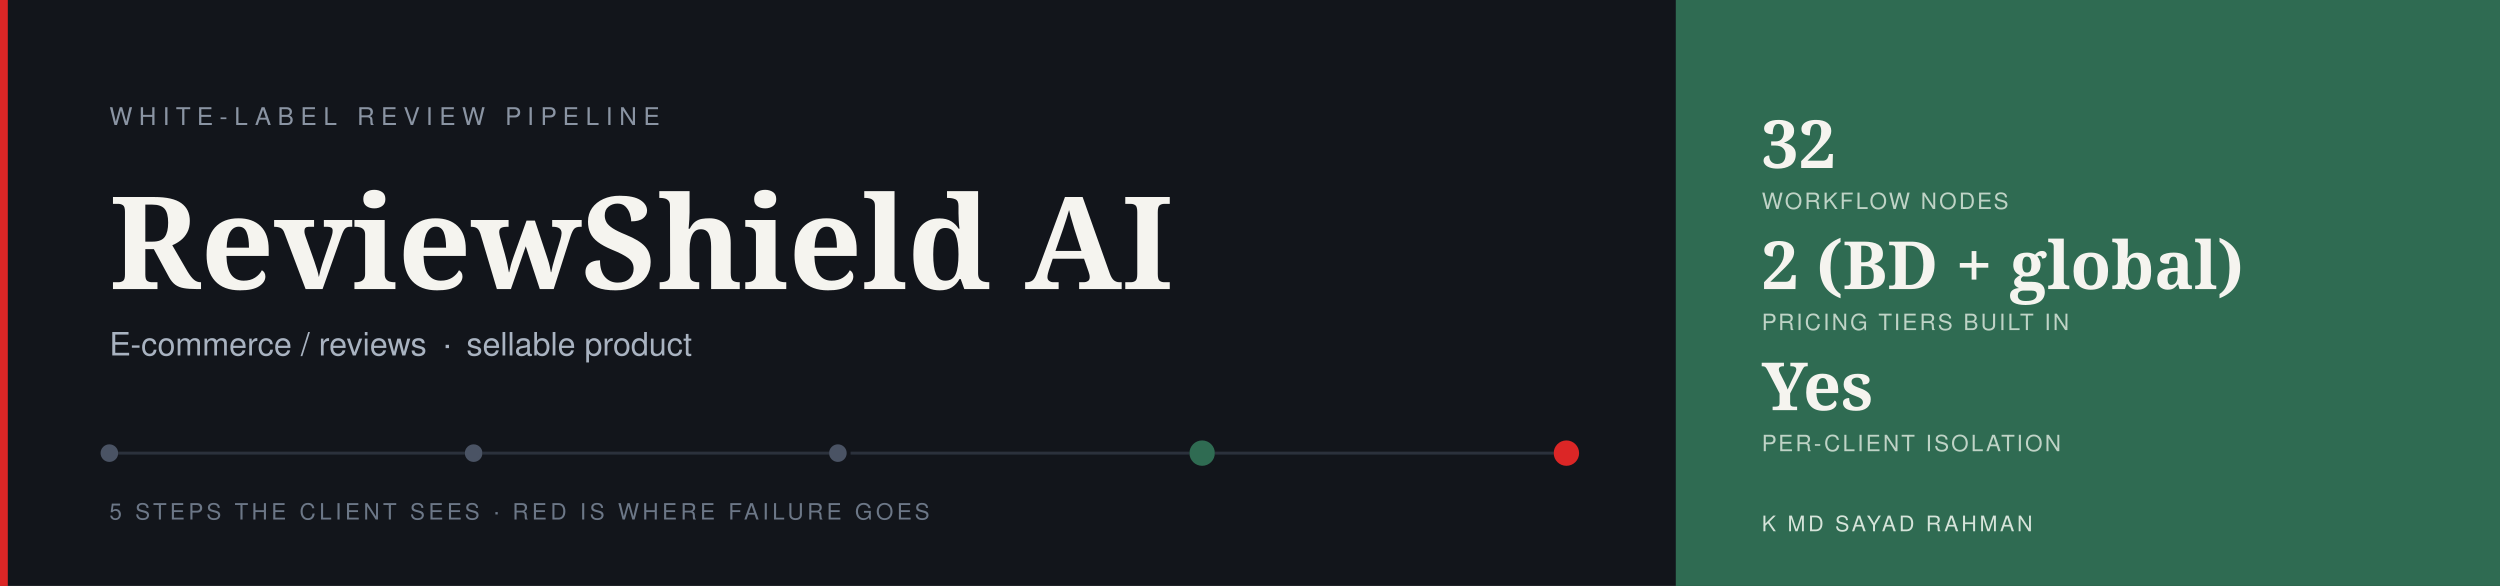
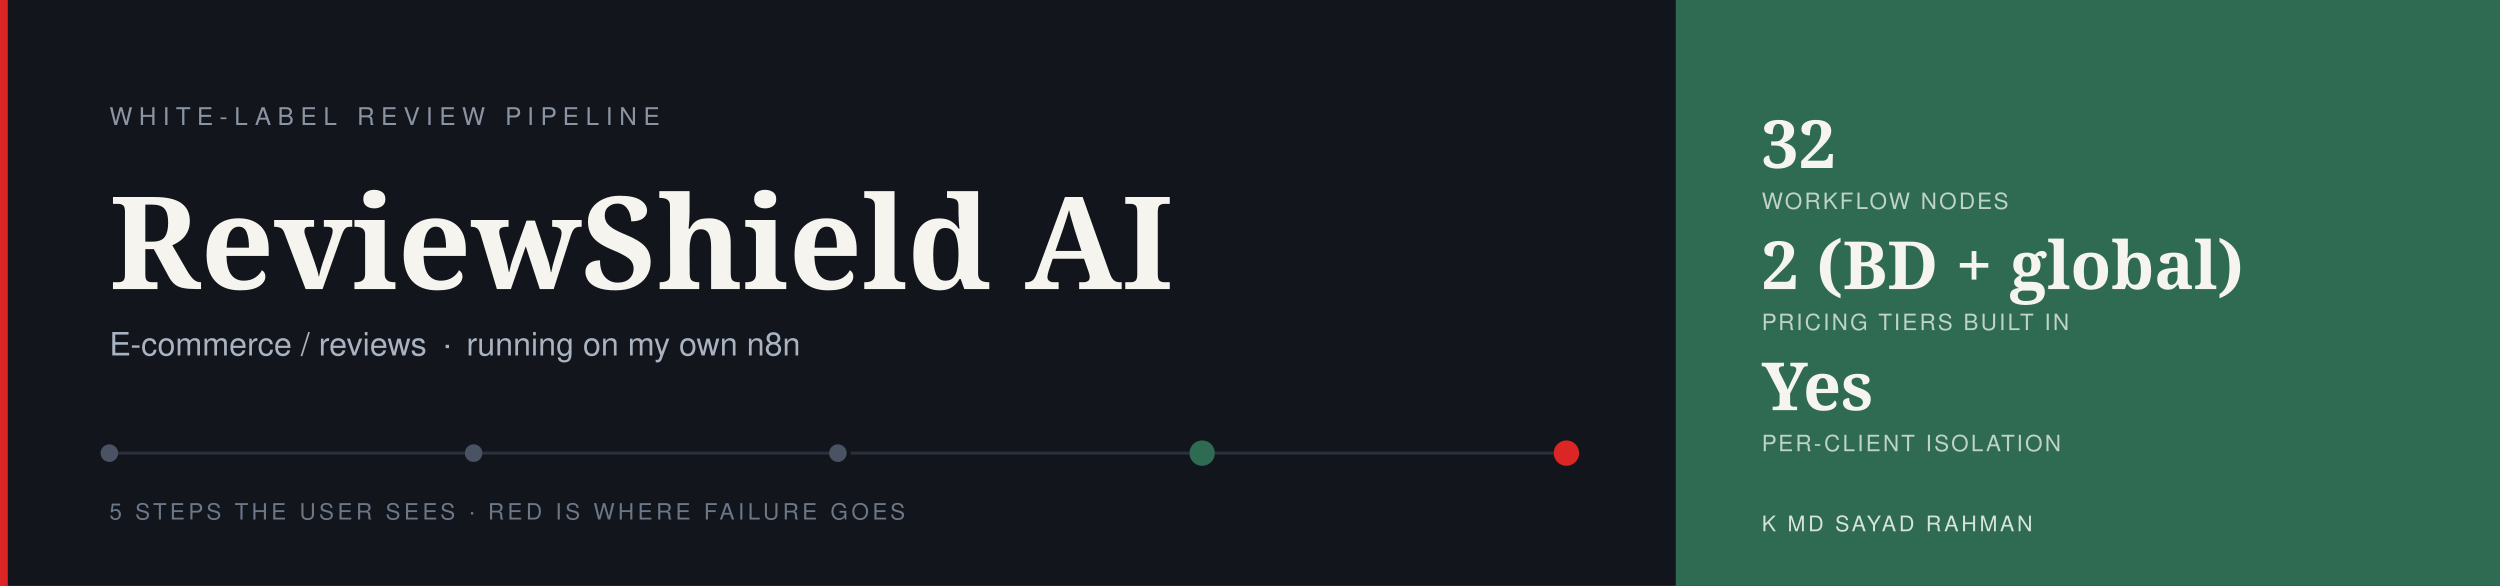
<svg xmlns="http://www.w3.org/2000/svg" width="1280" height="300" viewBox="0 0 1280 300" role="img" aria-label="ReviewShield AI — White-label review pipeline">
  <rect width="1280" height="300" fill="#12151B" />
  <rect x="858" y="0" width="422" height="300" fill="#2F6B52" />
  <rect x="0" y="0" width="4" height="300" fill="#DC2626" />
  <text x="56" y="64" font-family="Helvetica,Arial,sans-serif" font-size="12.5" letter-spacing="3.4" fill="#8A94A3">WHITE-LABEL REVIEW PIPELINE</text>
  <text x="56" y="148" font-family="Georgia,serif" font-size="66" font-weight="700" fill="#F5F4EF">ReviewShield AI</text>
-   <text x="56" y="182" font-family="Helvetica,Arial,sans-serif" font-size="16.5" fill="#A9B3C1">E-commerce / reviews  ·  sellable product</text>
+   <text x="56" y="182" font-family="Helvetica,Arial,sans-serif" font-size="16.5" fill="#A9B3C1">E-commerce / reviews  ·  running on my own n8n</text>
  <line x1="60.5" y1="232" x2="238.0" y2="232" stroke="#2B313C" stroke-width="1.5" />
  <line x1="247.0" y1="232" x2="424.5" y2="232" stroke="#2B313C" stroke-width="1.5" />
  <line x1="435.5" y1="232" x2="609.0" y2="232" stroke="#2B313C" stroke-width="1.5" />
  <line x1="622.0" y1="232" x2="795.5" y2="232" stroke="#2B313C" stroke-width="1.5" />
  <circle cx="56.0" cy="232" r="4.5" fill="#4A5364" />
  <circle cx="242.5" cy="232" r="4.5" fill="#4A5364" />
  <circle cx="429.0" cy="232" r="4.5" fill="#4A5364" />
  <circle cx="615.5" cy="232" r="6.5" fill="#2F6B52" />
  <circle cx="802.0" cy="232" r="6.5" fill="#DC2626" />
-   <text x="56" y="266" font-family="Helvetica,Arial,sans-serif" font-size="11.5" letter-spacing="1.8" fill="#6C7787">5 STEPS THE CLIENT SEES · RED IS WHERE FAILURE GOES</text>
+   <text x="56" y="266" font-family="Helvetica,Arial,sans-serif" font-size="11.5" letter-spacing="1.8" fill="#6C7787">5 STEPS THE USER SEES · RED IS WHERE FAILURE GOES</text>
  <text x="902" y="86" font-family="Georgia,serif" font-size="34" font-weight="700" fill="#F5F4EF">32</text>
  <text x="902" y="107" font-family="Helvetica,Arial,sans-serif" font-size="11.5" letter-spacing="1.15" fill="#BFD3C6">WORKFLOW NODES</text>
  <text x="902" y="148" font-family="Georgia,serif" font-size="34" font-weight="700" fill="#F5F4EF">2  (BD + global)</text>
  <text x="902" y="169" font-family="Helvetica,Arial,sans-serif" font-size="11.5" letter-spacing="1.15" fill="#BFD3C6">PRICING TIERS BUILT IN</text>
  <text x="902" y="210" font-family="Georgia,serif" font-size="34" font-weight="700" fill="#F5F4EF">Yes</text>
  <text x="902" y="231" font-family="Helvetica,Arial,sans-serif" font-size="11.5" letter-spacing="1.15" fill="#BFD3C6">PER-CLIENT ISOLATION</text>
  <text x="902" y="272" font-family="Helvetica,Arial,sans-serif" font-size="11" letter-spacing="1.4" fill="#D6E4DA">K MD SAYAD RAHMAN</text>
</svg>
